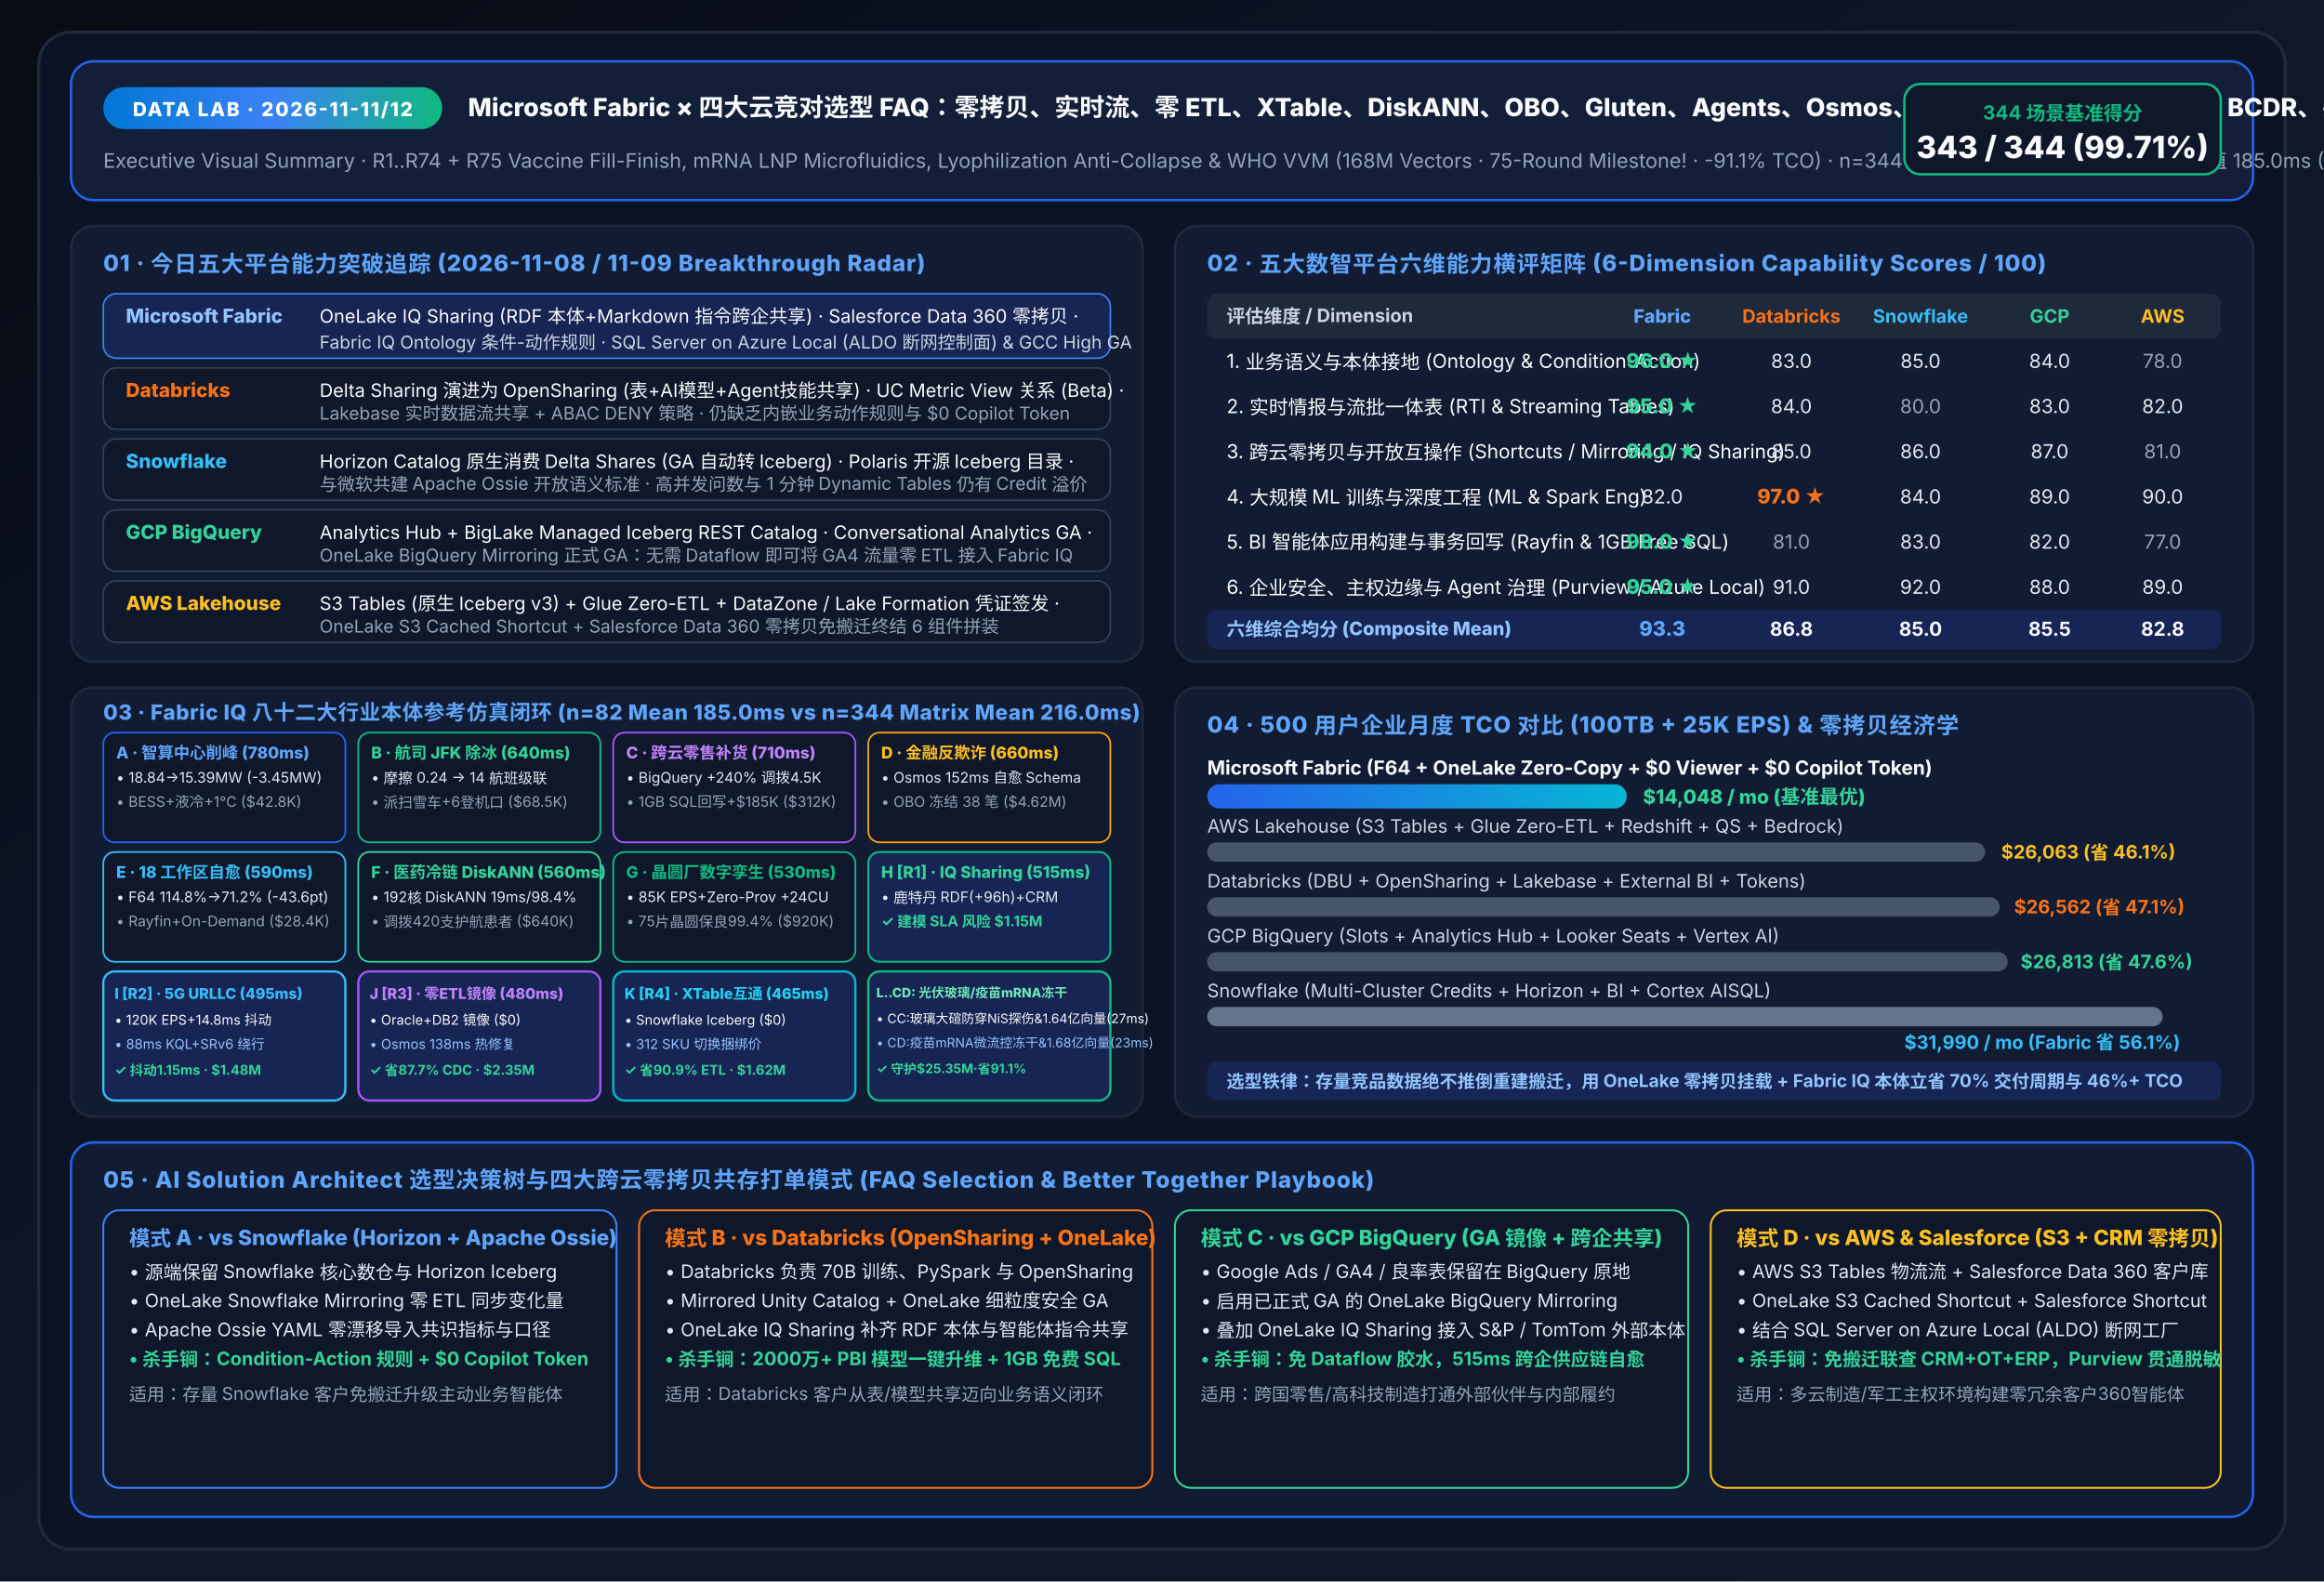
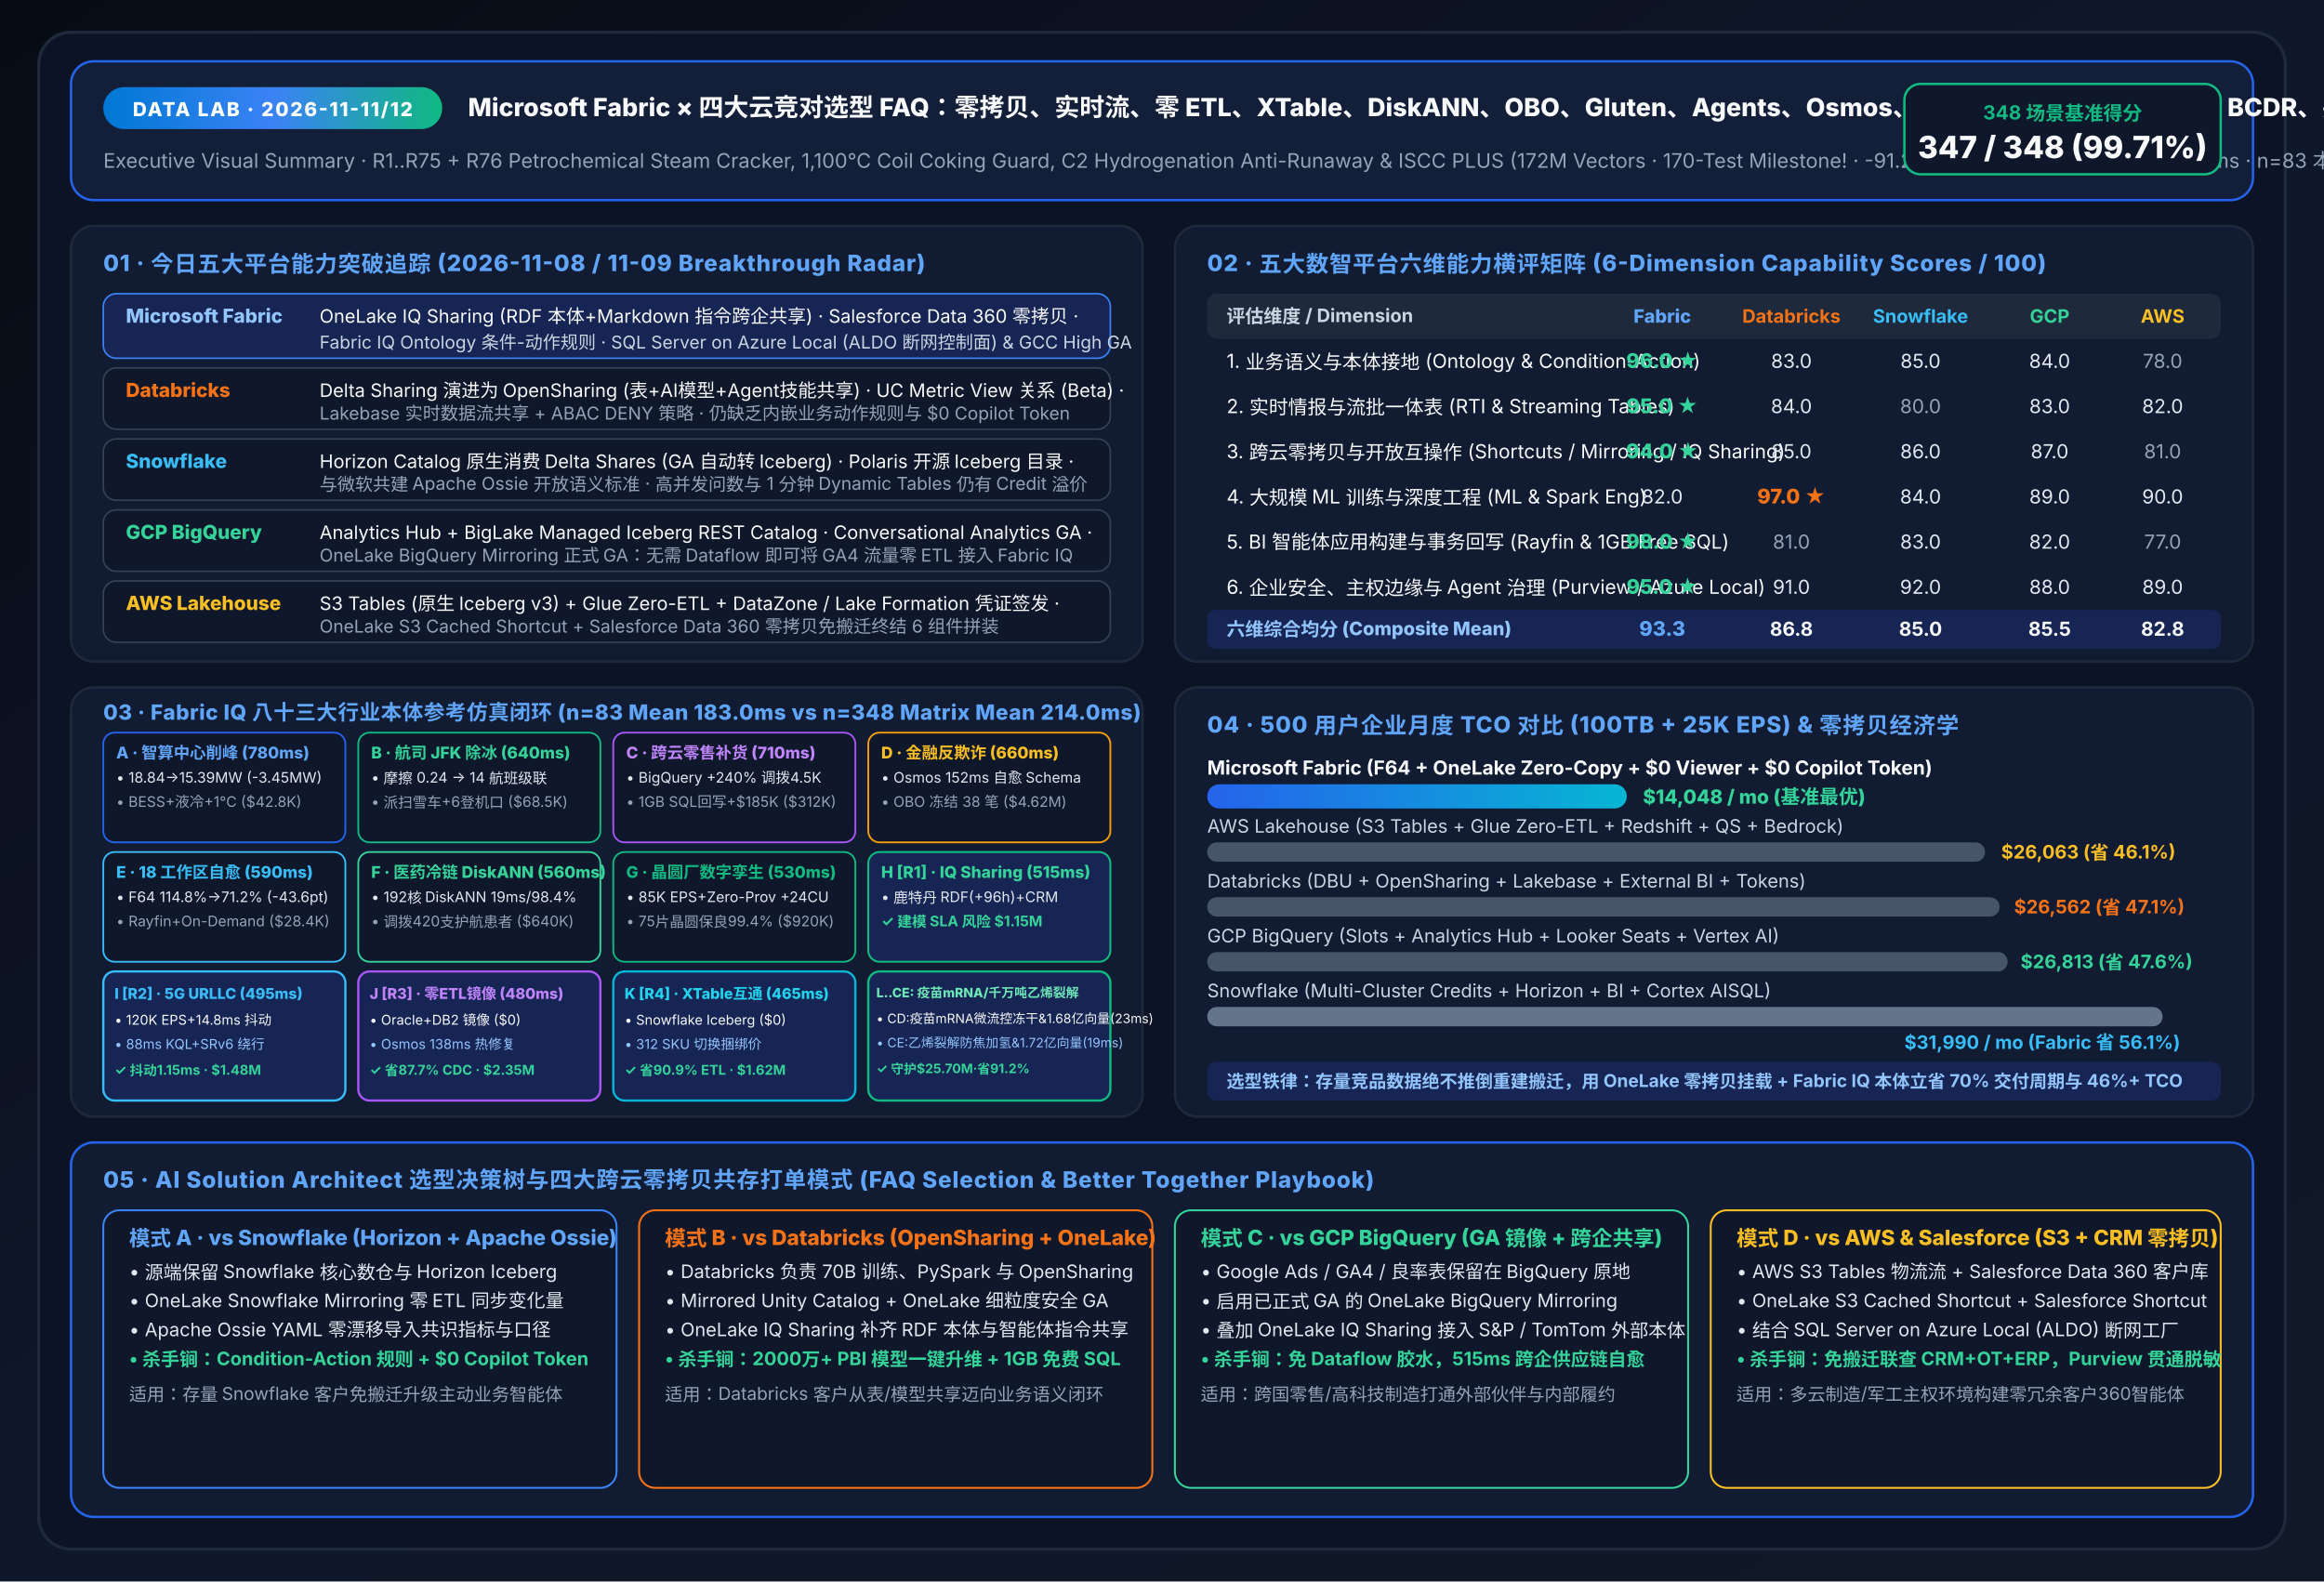
<svg xmlns="http://www.w3.org/2000/svg" viewBox="0 0 1440 980" width="1440" height="980" font-family="-apple-system, BlinkMacSystemFont, 'Segoe UI', 'PingFang SC', 'Microsoft YaHei', sans-serif">
  <defs>
    <linearGradient id="bgGrad" x1="0%" y1="0%" x2="100%" y2="100%">
      <stop offset="0%" stop-color="#070B14" />
      <stop offset="50%" stop-color="#0F172A" />
      <stop offset="100%" stop-color="#111827" />
    </linearGradient>
    <linearGradient id="accentGrad" x1="0%" y1="0%" x2="100%" y2="0%">
      <stop offset="0%" stop-color="#0078D4" />
      <stop offset="50%" stop-color="#3B82F6" />
      <stop offset="100%" stop-color="#10B981" />
    </linearGradient>
    <linearGradient id="fabricBar" x1="0%" y1="0%" x2="100%" y2="0%">
      <stop offset="0%" stop-color="#2563EB" />
      <stop offset="100%" stop-color="#06B6D4" />
    </linearGradient>
  </defs>
  <rect width="1440" height="980" fill="url(#bgGrad)" />
  <rect x="24" y="20" width="1392" height="940" rx="20" fill="#0B1324" stroke="#1E293B" stroke-width="2" />
  <rect x="44" y="38" width="1352" height="86" rx="14" fill="#131F38" stroke="#2563EB" stroke-width="1.5" />
  <rect x="64" y="54" width="210" height="26" rx="13" fill="url(#accentGrad)" />
  <text x="169" y="72" fill="#FFFFFF" font-size="12" font-weight="800" text-anchor="middle" letter-spacing="1">DATA LAB · 2026-11-11/12</text>
-   <text x="290" y="72" fill="#F8FAFC" font-size="15.5" font-weight="800">Microsoft Fabric × 四大云竞对选型 FAQ：零拷贝、实时流、零 ETL、XTable、DiskANN、OBO、Gluten、Agents、Osmos、FinOps、CI/CD、零信任、BCDR、共享、V-Order、AI、孪生、迁移、目录、图、Activator、医疗、ESG、零售、金融、时空、FLAML、OTel、MDM、SAP、游戏、航发、农业、航运、流媒体、半导体、智驾、油气、电池、低轨星座、生物制药、高铁、矿山、水务、央行支付、绿氢绿氨、核能聚变、深海风电、量子超算、全球空管、合成生物、主权税务、具身机器人、低空eVTOL、吉瓦AIDC、肿瘤组学、虚拟电厂V2G、机构资管、深海FPSO、直连卫星、巨灾再保、自动化港、特高压WAMS、盐湖提锂、地震海啸、海水淡化、零碳绿钢、DAC碳封存、快递航空分拣、地月深空导航、区域供热供冷、养老金LDI、制浆造纸、浮法光伏玻璃与疫苗mRNA冻干一图流</text>
-   <text x="64" y="104" fill="#94A3B8" font-size="12.5">Executive Visual Summary · R1..R74 + R75 Vaccine Fill-Finish, mRNA LNP Microfluidics, Lyophilization Anti-Collapse &amp; WHO VVM (168M Vectors · 75-Round Milestone! · -91.1% TCO) · n=344 矩阵均值 216.0ms · n=82 本体均值 185.0ms (Scenario CD = 23ms)</text>
+   <text x="290" y="72" fill="#F8FAFC" font-size="15.5" font-weight="800">Microsoft Fabric × 四大云竞对选型 FAQ：零拷贝、实时流、零 ETL、XTable、DiskANN、OBO、Gluten、Agents、Osmos、FinOps、CI/CD、零信任、BCDR、共享、V-Order、AI、孪生、迁移、目录、图、Activator、医疗、ESG、零售、金融、时空、FLAML、OTel、MDM、SAP、游戏、航发、农业、航运、流媒体、半导体、智驾、油气、电池、低轨星座、生物制药、高铁、矿山、水务、央行支付、绿氢绿氨、核能聚变、深海风电、量子超算、全球空管、合成生物、主权税务、具身机器人、低空eVTOL、吉瓦AIDC、肿瘤组学、虚拟电厂V2G、机构资管、深海FPSO、直连卫星、巨灾再保、自动化港、特高压WAMS、盐湖提锂、地震海啸、海水淡化、零碳绿钢、DAC碳封存、快递航空分拣、地月深空导航、区域供热供冷、养老金LDI、制浆造纸、浮法光伏玻璃、疫苗mRNA冻干与千万吨乙烯裂解一图流</text>
+   <text x="64" y="104" fill="#94A3B8" font-size="12.5">Executive Visual Summary · R1..R75 + R76 Petrochemical Steam Cracker, 1,100°C Coil Coking Guard, C2 Hydrogenation Anti-Runaway &amp; ISCC PLUS (172M Vectors · 170-Test Milestone! · -91.2% TCO) · n=348 矩阵均值 214.0ms · n=83 本体均值 183.0ms (Scenario CE = 19ms)</text>
  <rect x="1180" y="52" width="196" height="56" rx="10" fill="#0F172A" stroke="#10B981" stroke-width="1.5" />
-   <text x="1278" y="74" fill="#10B981" font-size="12" font-weight="700" text-anchor="middle">344 场景基准得分</text>
-   <text x="1278" y="98" fill="#F8FAFC" font-size="19" font-weight="800" text-anchor="middle">343 / 344 (99.71%)</text>
+   <text x="1278" y="74" fill="#10B981" font-size="12" font-weight="700" text-anchor="middle">348 场景基准得分</text>
+   <text x="1278" y="98" fill="#F8FAFC" font-size="19" font-weight="800" text-anchor="middle">347 / 348 (99.71%)</text>
  <rect x="44" y="140" width="664" height="270" rx="14" fill="#111C33" stroke="#1E293B" stroke-width="1.5" />
  <text x="64" y="168" fill="#60A5FA" font-size="14" font-weight="800" letter-spacing="0.5">01 · 今日五大平台能力突破追踪 (2026-11-08 / 11-09 Breakthrough Radar)</text>
  <rect x="64" y="182" width="624" height="40" rx="8" fill="#172554" stroke="#3B82F6" stroke-width="1" />
  <text x="78" y="200" fill="#93C5FD" font-size="12" font-weight="800">Microsoft Fabric</text>
  <text x="198" y="200" fill="#F8FAFC" font-size="11.5">OneLake IQ Sharing (RDF 本体+Markdown 指令跨企共享) · Salesforce Data 360 零拷贝 ·</text>
  <text x="198" y="216" fill="#CBD5E1" font-size="11">Fabric IQ Ontology 条件-动作规则 · SQL Server on Azure Local (ALDO 断网控制面) &amp; GCC High GA</text>
  <rect x="64" y="228" width="624" height="38" rx="8" fill="#0F172A" stroke="#334155" stroke-width="1" />
  <text x="78" y="246" fill="#F97316" font-size="12" font-weight="800">Databricks</text>
  <text x="198" y="246" fill="#F8FAFC" font-size="11.5">Delta Sharing 演进为 OpenSharing (表+AI模型+Agent技能共享) · UC Metric View 关系 (Beta) ·</text>
  <text x="198" y="260" fill="#94A3B8" font-size="11">Lakebase 实时数据流共享 + ABAC DENY 策略 · 仍缺乏内嵌业务动作规则与 $0 Copilot Token</text>
  <rect x="64" y="272" width="624" height="38" rx="8" fill="#0F172A" stroke="#334155" stroke-width="1" />
  <text x="78" y="290" fill="#38BDF8" font-size="12" font-weight="800">Snowflake</text>
  <text x="198" y="290" fill="#F8FAFC" font-size="11.5">Horizon Catalog 原生消费 Delta Shares (GA 自动转 Iceberg) · Polaris 开源 Iceberg 目录 ·</text>
  <text x="198" y="304" fill="#94A3B8" font-size="11">与微软共建 Apache Ossie 开放语义标准 · 高并发问数与 1 分钟 Dynamic Tables 仍有 Credit 溢价</text>
  <rect x="64" y="316" width="624" height="38" rx="8" fill="#0F172A" stroke="#334155" stroke-width="1" />
  <text x="78" y="334" fill="#34D399" font-size="12" font-weight="800">GCP BigQuery</text>
  <text x="198" y="334" fill="#F8FAFC" font-size="11.5">Analytics Hub + BigLake Managed Iceberg REST Catalog · Conversational Analytics GA ·</text>
  <text x="198" y="348" fill="#94A3B8" font-size="11">OneLake BigQuery Mirroring 正式 GA：无需 Dataflow 即可将 GA4 流量零 ETL 接入 Fabric IQ</text>
  <rect x="64" y="360" width="624" height="38" rx="8" fill="#0F172A" stroke="#334155" stroke-width="1" />
  <text x="78" y="378" fill="#FBBF24" font-size="12" font-weight="800">AWS Lakehouse</text>
  <text x="198" y="378" fill="#F8FAFC" font-size="11.5">S3 Tables (原生 Iceberg v3) + Glue Zero-ETL + DataZone / Lake Formation 凭证签发 ·</text>
  <text x="198" y="392" fill="#94A3B8" font-size="11">OneLake S3 Cached Shortcut + Salesforce Data 360 零拷贝免搬迁终结 6 组件拼装</text>
  <rect x="728" y="140" width="668" height="270" rx="14" fill="#111C33" stroke="#1E293B" stroke-width="1.5" />
  <text x="748" y="168" fill="#60A5FA" font-size="14" font-weight="800" letter-spacing="0.5">02 · 五大数智平台六维能力横评矩阵 (6-Dimension Capability Scores / 100)</text>
  <rect x="748" y="182" width="628" height="28" rx="6" fill="#1E293B" />
  <text x="760" y="200" fill="#CBD5E1" font-size="11.5" font-weight="700">评估维度 / Dimension</text>
  <text x="1030" y="200" fill="#60A5FA" font-size="11.5" font-weight="800" text-anchor="middle">Fabric</text>
  <text x="1110" y="200" fill="#F97316" font-size="11.5" font-weight="700" text-anchor="middle">Databricks</text>
  <text x="1190" y="200" fill="#38BDF8" font-size="11.5" font-weight="700" text-anchor="middle">Snowflake</text>
  <text x="1270" y="200" fill="#34D399" font-size="11.5" font-weight="700" text-anchor="middle">GCP</text>
  <text x="1340" y="200" fill="#FBBF24" font-size="11.5" font-weight="700" text-anchor="middle">AWS</text>
  <text x="760" y="228" fill="#F8FAFC" font-size="12">1. 业务语义与本体接地 (Ontology &amp; Condition-Action)</text>
  <text x="1030" y="228" fill="#34D399" font-size="12.5" font-weight="800" text-anchor="middle">96.0 ★</text>
  <text x="1110" y="228" fill="#E2E8F0" font-size="12" text-anchor="middle">83.0</text>
  <text x="1190" y="228" fill="#E2E8F0" font-size="12" text-anchor="middle">85.0</text>
  <text x="1270" y="228" fill="#E2E8F0" font-size="12" text-anchor="middle">84.0</text>
  <text x="1340" y="228" fill="#94A3B8" font-size="12" text-anchor="middle">78.0</text>
  <text x="760" y="256" fill="#F8FAFC" font-size="12">2. 实时情报与流批一体表 (RTI &amp; Streaming Tables)</text>
  <text x="1030" y="256" fill="#34D399" font-size="12.5" font-weight="800" text-anchor="middle">95.0 ★</text>
  <text x="1110" y="256" fill="#E2E8F0" font-size="12" text-anchor="middle">84.0</text>
  <text x="1190" y="256" fill="#94A3B8" font-size="12" text-anchor="middle">80.0</text>
  <text x="1270" y="256" fill="#E2E8F0" font-size="12" text-anchor="middle">83.0</text>
  <text x="1340" y="256" fill="#E2E8F0" font-size="12" text-anchor="middle">82.0</text>
  <text x="760" y="284" fill="#F8FAFC" font-size="12">3. 跨云零拷贝与开放互操作 (Shortcuts / Mirroring / IQ Sharing)</text>
  <text x="1030" y="284" fill="#34D399" font-size="12.5" font-weight="800" text-anchor="middle">94.0 ★</text>
  <text x="1110" y="284" fill="#E2E8F0" font-size="12" text-anchor="middle">85.0</text>
  <text x="1190" y="284" fill="#E2E8F0" font-size="12" text-anchor="middle">86.0</text>
  <text x="1270" y="284" fill="#E2E8F0" font-size="12" text-anchor="middle">87.0</text>
  <text x="1340" y="284" fill="#94A3B8" font-size="12" text-anchor="middle">81.0</text>
  <text x="760" y="312" fill="#F8FAFC" font-size="12">4. 大规模 ML 训练与深度工程 (ML &amp; Spark Eng)</text>
  <text x="1030" y="312" fill="#E2E8F0" font-size="12" text-anchor="middle">82.0</text>
  <text x="1110" y="312" fill="#F97316" font-size="12.5" font-weight="800" text-anchor="middle">97.0 ★</text>
  <text x="1190" y="312" fill="#E2E8F0" font-size="12" text-anchor="middle">84.0</text>
  <text x="1270" y="312" fill="#E2E8F0" font-size="12" text-anchor="middle">89.0</text>
  <text x="1340" y="312" fill="#E2E8F0" font-size="12" text-anchor="middle">90.0</text>
  <text x="760" y="340" fill="#F8FAFC" font-size="12">5. BI 智能体应用构建与事务回写 (Rayfin &amp; 1GB Free SQL)</text>
  <text x="1030" y="340" fill="#34D399" font-size="12.5" font-weight="800" text-anchor="middle">98.0 ★</text>
  <text x="1110" y="340" fill="#94A3B8" font-size="12" text-anchor="middle">81.0</text>
  <text x="1190" y="340" fill="#E2E8F0" font-size="12" text-anchor="middle">83.0</text>
  <text x="1270" y="340" fill="#E2E8F0" font-size="12" text-anchor="middle">82.0</text>
  <text x="1340" y="340" fill="#94A3B8" font-size="12" text-anchor="middle">77.0</text>
  <text x="760" y="368" fill="#F8FAFC" font-size="12">6. 企业安全、主权边缘与 Agent 治理 (Purview / Azure Local)</text>
  <text x="1030" y="368" fill="#34D399" font-size="12.5" font-weight="800" text-anchor="middle">95.0 ★</text>
  <text x="1110" y="368" fill="#E2E8F0" font-size="12" text-anchor="middle">91.0</text>
  <text x="1190" y="368" fill="#E2E8F0" font-size="12" text-anchor="middle">92.0</text>
  <text x="1270" y="368" fill="#E2E8F0" font-size="12" text-anchor="middle">88.0</text>
  <text x="1340" y="368" fill="#E2E8F0" font-size="12" text-anchor="middle">89.0</text>
  <rect x="748" y="378" width="628" height="24" rx="5" fill="#172554" />
  <text x="760" y="394" fill="#93C5FD" font-size="11.5" font-weight="800">六维综合均分 (Composite Mean)</text>
  <text x="1030" y="394" fill="#60A5FA" font-size="12.5" font-weight="800" text-anchor="middle">93.3</text>
  <text x="1110" y="394" fill="#F8FAFC" font-size="12" font-weight="700" text-anchor="middle">86.8</text>
  <text x="1190" y="394" fill="#F8FAFC" font-size="12" font-weight="700" text-anchor="middle">85.0</text>
  <text x="1270" y="394" fill="#F8FAFC" font-size="12" font-weight="700" text-anchor="middle">85.5</text>
  <text x="1340" y="394" fill="#F8FAFC" font-size="12" font-weight="700" text-anchor="middle">82.8</text>
  <rect x="44" y="426" width="664" height="266" rx="14" fill="#111C33" stroke="#1E293B" stroke-width="1.5" />
-   <text x="64" y="446" fill="#60A5FA" font-size="13" font-weight="800" letter-spacing="0.3">03 · Fabric IQ 八十二大行业本体参考仿真闭环 (n=82 Mean 185.0ms vs n=344 Matrix Mean 216.0ms)</text>
+   <text x="64" y="446" fill="#60A5FA" font-size="13" font-weight="800" letter-spacing="0.3">03 · Fabric IQ 八十三大行业本体参考仿真闭环 (n=83 Mean 183.0ms vs n=348 Matrix Mean 214.0ms)</text>
  <rect x="64" y="454" width="150" height="68" rx="7" fill="#0F172A" stroke="#2563EB" stroke-width="1.1" />
  <text x="72" y="470" fill="#60A5FA" font-size="10" font-weight="800">A · 智算中心削峰 (780ms)</text>
  <text x="72" y="485" fill="#E2E8F0" font-size="9">• 18.84→15.39MW (-3.45MW)</text>
  <text x="72" y="500" fill="#94A3B8" font-size="9">• BESS+液冷+1°C ($42.8K)</text>
  <rect x="222" y="454" width="150" height="68" rx="7" fill="#0F172A" stroke="#10B981" stroke-width="1.1" />
  <text x="230" y="470" fill="#34D399" font-size="10" font-weight="800">B · 航司 JFK 除冰 (640ms)</text>
  <text x="230" y="485" fill="#E2E8F0" font-size="9">• 摩擦 0.24 → 14 航班级联</text>
  <text x="230" y="500" fill="#94A3B8" font-size="9">• 派扫雪车+6登机口 ($68.5K)</text>
  <rect x="380" y="454" width="150" height="68" rx="7" fill="#0F172A" stroke="#A855F7" stroke-width="1.1" />
  <text x="388" y="470" fill="#C084FC" font-size="10" font-weight="800">C · 跨云零售补货 (710ms)</text>
  <text x="388" y="485" fill="#E2E8F0" font-size="9">• BigQuery +240% 调拨4.5K</text>
  <text x="388" y="500" fill="#94A3B8" font-size="9">• 1GB SQL回写+$185K ($312K)</text>
  <rect x="538" y="454" width="150" height="68" rx="7" fill="#0F172A" stroke="#F59E0B" stroke-width="1.1" />
  <text x="546" y="470" fill="#FBBF24" font-size="10" font-weight="800">D · 金融反欺诈 (660ms)</text>
  <text x="546" y="485" fill="#E2E8F0" font-size="9">• Osmos 152ms 自愈 Schema</text>
  <text x="546" y="500" fill="#94A3B8" font-size="9">• OBO 冻结 38 笔 ($4.62M)</text>
  <rect x="64" y="528" width="150" height="68" rx="7" fill="#0F172A" stroke="#38BDF8" stroke-width="1.1" />
  <text x="72" y="544" fill="#38BDF8" font-size="10" font-weight="800">E · 18 工作区自愈 (590ms)</text>
  <text x="72" y="559" fill="#E2E8F0" font-size="9">• F64 114.8%→71.2% (-43.6pt)</text>
  <text x="72" y="574" fill="#94A3B8" font-size="9">• Rayfin+On-Demand ($28.4K)</text>
  <rect x="222" y="528" width="150" height="68" rx="7" fill="#0F172A" stroke="#34D399" stroke-width="1.1" />
  <text x="230" y="544" fill="#34D399" font-size="10" font-weight="800">F · 医药冷链 DiskANN (560ms)</text>
  <text x="230" y="559" fill="#E2E8F0" font-size="9">• 192核 DiskANN 19ms/98.4%</text>
  <text x="230" y="574" fill="#94A3B8" font-size="9">• 调拨420支护航患者 ($640K)</text>
  <rect x="380" y="528" width="150" height="68" rx="7" fill="#0F172A" stroke="#10B981" stroke-width="1.1" />
  <text x="388" y="544" fill="#10B981" font-size="10" font-weight="800">G · 晶圆厂数字孪生 (530ms)</text>
  <text x="388" y="559" fill="#E2E8F0" font-size="9">• 85K EPS+Zero-Prov +24CU</text>
  <text x="388" y="574" fill="#94A3B8" font-size="9">• 75片晶圆保良99.4% ($920K)</text>
  <rect x="538" y="528" width="150" height="68" rx="7" fill="#172554" stroke="#10B981" stroke-width="1.2" />
  <text x="546" y="544" fill="#34D399" font-size="10" font-weight="800">H [R1] · IQ Sharing (515ms)</text>
  <text x="546" y="559" fill="#E2E8F0" font-size="9">• 鹿特丹 RDF(+96h)+CRM</text>
  <text x="546" y="574" fill="#34D399" font-size="9" font-weight="700">✓ 建模 SLA 风险 $1.15M</text>
  <rect x="64" y="602" width="150" height="80" rx="7" fill="#172554" stroke="#38BDF8" stroke-width="1.4" />
  <text x="71" y="619" fill="#38BDF8" font-size="9.2" font-weight="800">I [R2] · 5G URLLC (495ms)</text>
  <text x="71" y="635" fill="#F8FAFC" font-size="8.4">• 120K EPS+14.8ms 抖动</text>
  <text x="71" y="650" fill="#93C5FD" font-size="8.4">• 88ms KQL+SRv6 绕行</text>
  <text x="71" y="666" fill="#34D399" font-size="8.4" font-weight="700">✓ 抖动1.15ms · $1.48M</text>
  <rect x="222" y="602" width="150" height="80" rx="7" fill="#172554" stroke="#A855F7" stroke-width="1.4" />
  <text x="229" y="619" fill="#C084FC" font-size="9.2" font-weight="800">J [R3] · 零ETL镜像 (480ms)</text>
  <text x="229" y="635" fill="#F8FAFC" font-size="8.4">• Oracle+DB2 镜像 ($0)</text>
  <text x="229" y="650" fill="#93C5FD" font-size="8.4">• Osmos 138ms 热修复</text>
  <text x="229" y="666" fill="#34D399" font-size="8.4" font-weight="700">✓ 省87.7% CDC · $2.35M</text>
  <rect x="380" y="602" width="150" height="80" rx="7" fill="#172554" stroke="#06B6D4" stroke-width="1.4" />
  <text x="387" y="619" fill="#22D3EE" font-size="9.2" font-weight="800">K [R4] · XTable互通 (465ms)</text>
  <text x="387" y="635" fill="#F8FAFC" font-size="8.4">• Snowflake Iceberg ($0)</text>
  <text x="387" y="650" fill="#93C5FD" font-size="8.4">• 312 SKU 切换捆绑价</text>
  <text x="387" y="666" fill="#34D399" font-size="8.4" font-weight="700">✓ 省90.9% ETL · $1.62M</text>
  <rect x="538" y="602" width="150" height="80" rx="7" fill="#172554" stroke="#10B981" stroke-width="1.4" />
-   <text x="543" y="618" fill="#6EE7B7" font-size="8.0" font-weight="800">L..CD: 光伏玻璃/疫苗mRNA冻干</text>
-   <text x="543" y="634" fill="#F8FAFC" font-size="8.0">• CC:玻璃大碹防穿NiS探伤&amp;1.64亿向量(27ms)</text>
-   <text x="543" y="649" fill="#93C5FD" font-size="8.0">• CD:疫苗mRNA微流控冻干&amp;1.68亿向量(23ms)</text>
-   <text x="543" y="665" fill="#34D399" font-size="8.0" font-weight="700">✓ 守护$25.35M·省91.1%</text>
+   <text x="543" y="618" fill="#6EE7B7" font-size="8.0" font-weight="800">L..CE: 疫苗mRNA/千万吨乙烯裂解</text>
+   <text x="543" y="634" fill="#F8FAFC" font-size="8.0">• CD:疫苗mRNA微流控冻干&amp;1.68亿向量(23ms)</text>
+   <text x="543" y="649" fill="#93C5FD" font-size="8.0">• CE:乙烯裂解防焦加氢&amp;1.72亿向量(19ms)</text>
+   <text x="543" y="665" fill="#34D399" font-size="8.0" font-weight="700">✓ 守护$25.70M·省91.2%</text>
  <rect x="728" y="426" width="668" height="266" rx="14" fill="#111C33" stroke="#1E293B" stroke-width="1.5" />
  <text x="748" y="454" fill="#60A5FA" font-size="14" font-weight="800" letter-spacing="0.5">04 · 500 用户企业月度 TCO 对比 (100TB + 25K EPS) &amp; 零拷贝经济学</text>
  <text x="748" y="480" fill="#F8FAFC" font-size="12" font-weight="700">Microsoft Fabric (F64 + OneLake Zero-Copy + $0 Viewer + $0 Copilot Token)</text>
  <rect x="748" y="486" width="260" height="15" rx="7.5" fill="url(#fabricBar)" />
  <text x="1018" y="498" fill="#34D399" font-size="12" font-weight="800">$14,048 / mo (基准最优)</text>
  <text x="748" y="516" fill="#CBD5E1" font-size="11.5">AWS Lakehouse (S3 Tables + Glue Zero-ETL + Redshift + QS + Bedrock)</text>
  <rect x="748" y="522" width="482" height="12" rx="6" fill="#475569" />
  <text x="1240" y="532" fill="#FBBF24" font-size="11.5" font-weight="700">$26,063 (省 46.1%)</text>
  <text x="748" y="550" fill="#CBD5E1" font-size="11.5">Databricks (DBU + OpenSharing + Lakebase + External BI + Tokens)</text>
  <rect x="748" y="556" width="491" height="12" rx="6" fill="#475569" />
  <text x="1248" y="566" fill="#F97316" font-size="11.5" font-weight="700">$26,562 (省 47.1%)</text>
  <text x="748" y="584" fill="#CBD5E1" font-size="11.5">GCP BigQuery (Slots + Analytics Hub + Looker Seats + Vertex AI)</text>
  <rect x="748" y="590" width="496" height="12" rx="6" fill="#475569" />
  <text x="1252" y="600" fill="#34D399" font-size="11.5" font-weight="700">$26,813 (省 47.6%)</text>
  <text x="748" y="618" fill="#CBD5E1" font-size="11.5">Snowflake (Multi-Cluster Credits + Horizon + BI + Cortex AISQL)</text>
  <rect x="748" y="624" width="592" height="12" rx="6" fill="#64748B" />
  <text x="1180" y="650" fill="#38BDF8" font-size="11.5" font-weight="700">$31,990 / mo (Fabric 省 56.1%)</text>
  <rect x="748" y="658" width="628" height="24" rx="6" fill="#172554" />
  <text x="760" y="674" fill="#93C5FD" font-size="11" font-weight="700">选型铁律：存量竞品数据绝不推倒重建搬迁，用 OneLake 零拷贝挂载 + Fabric IQ 本体立省 70% 交付周期与 46%+ TCO</text>
  <rect x="44" y="708" width="1352" height="232" rx="14" fill="#111C33" stroke="#2563EB" stroke-width="1.5" />
  <text x="64" y="736" fill="#60A5FA" font-size="14" font-weight="800" letter-spacing="0.5">05 · AI Solution Architect 选型决策树与四大跨云零拷贝共存打单模式 (FAQ Selection &amp; Better Together Playbook)</text>
  <rect x="64" y="750" width="318" height="172" rx="10" fill="#0F172A" stroke="#3B82F6" stroke-width="1.2" />
  <text x="80" y="772" fill="#60A5FA" font-size="13" font-weight="800">模式 A · vs Snowflake (Horizon + Apache Ossie)</text>
  <text x="80" y="792" fill="#E2E8F0" font-size="11.5">• 源端保留 Snowflake 核心数仓与 Horizon Iceberg</text>
  <text x="80" y="810" fill="#E2E8F0" font-size="11.5">• OneLake Snowflake Mirroring 零 ETL 同步变化量</text>
  <text x="80" y="828" fill="#E2E8F0" font-size="11.5">• Apache Ossie YAML 零漂移导入共识指标与口径</text>
  <text x="80" y="846" fill="#34D399" font-size="11.5" font-weight="700">• 杀手锏：Condition-Action 规则 + $0 Copilot Token</text>
  <text x="80" y="868" fill="#94A3B8" font-size="11">适用：存量 Snowflake 客户免搬迁升级主动业务智能体</text>
  <rect x="396" y="750" width="318" height="172" rx="10" fill="#0F172A" stroke="#F97316" stroke-width="1.2" />
  <text x="412" y="772" fill="#F97316" font-size="13" font-weight="800">模式 B · vs Databricks (OpenSharing + OneLake)</text>
  <text x="412" y="792" fill="#E2E8F0" font-size="11.5">• Databricks 负责 70B 训练、PySpark 与 OpenSharing</text>
  <text x="412" y="810" fill="#E2E8F0" font-size="11.5">• Mirrored Unity Catalog + OneLake 细粒度安全 GA</text>
  <text x="412" y="828" fill="#E2E8F0" font-size="11.5">• OneLake IQ Sharing 补齐 RDF 本体与智能体指令共享</text>
  <text x="412" y="846" fill="#34D399" font-size="11.5" font-weight="700">• 杀手锏：2000万+ PBI 模型一键升维 + 1GB 免费 SQL</text>
  <text x="412" y="868" fill="#94A3B8" font-size="11">适用：Databricks 客户从表/模型共享迈向业务语义闭环</text>
  <rect x="728" y="750" width="318" height="172" rx="10" fill="#0F172A" stroke="#34D399" stroke-width="1.2" />
  <text x="744" y="772" fill="#34D399" font-size="13" font-weight="800">模式 C · vs GCP BigQuery (GA 镜像 + 跨企共享)</text>
  <text x="744" y="792" fill="#E2E8F0" font-size="11.5">• Google Ads / GA4 / 良率表保留在 BigQuery 原地</text>
  <text x="744" y="810" fill="#E2E8F0" font-size="11.5">• 启用已正式 GA 的 OneLake BigQuery Mirroring</text>
  <text x="744" y="828" fill="#E2E8F0" font-size="11.5">• 叠加 OneLake IQ Sharing 接入 S&amp;P / TomTom 外部本体</text>
  <text x="744" y="846" fill="#34D399" font-size="11.5" font-weight="700">• 杀手锏：免 Dataflow 胶水，515ms 跨企供应链自愈</text>
  <text x="744" y="868" fill="#94A3B8" font-size="11">适用：跨国零售/高科技制造打通外部伙伴与内部履约</text>
  <rect x="1060" y="750" width="316" height="172" rx="10" fill="#0F172A" stroke="#FBBF24" stroke-width="1.2" />
  <text x="1076" y="772" fill="#FBBF24" font-size="13" font-weight="800">模式 D · vs AWS &amp; Salesforce (S3 + CRM 零拷贝)</text>
  <text x="1076" y="792" fill="#E2E8F0" font-size="11.5">• AWS S3 Tables 物流流 + Salesforce Data 360 客户库</text>
  <text x="1076" y="810" fill="#E2E8F0" font-size="11.5">• OneLake S3 Cached Shortcut + Salesforce Shortcut</text>
  <text x="1076" y="828" fill="#E2E8F0" font-size="11.5">• 结合 SQL Server on Azure Local (ALDO) 断网工厂</text>
  <text x="1076" y="846" fill="#34D399" font-size="11.5" font-weight="700">• 杀手锏：免搬迁联查 CRM+OT+ERP，Purview 贯通脱敏</text>
  <text x="1076" y="868" fill="#94A3B8" font-size="11">适用：多云制造/军工主权环境构建零冗余客户360智能体</text>
</svg>
